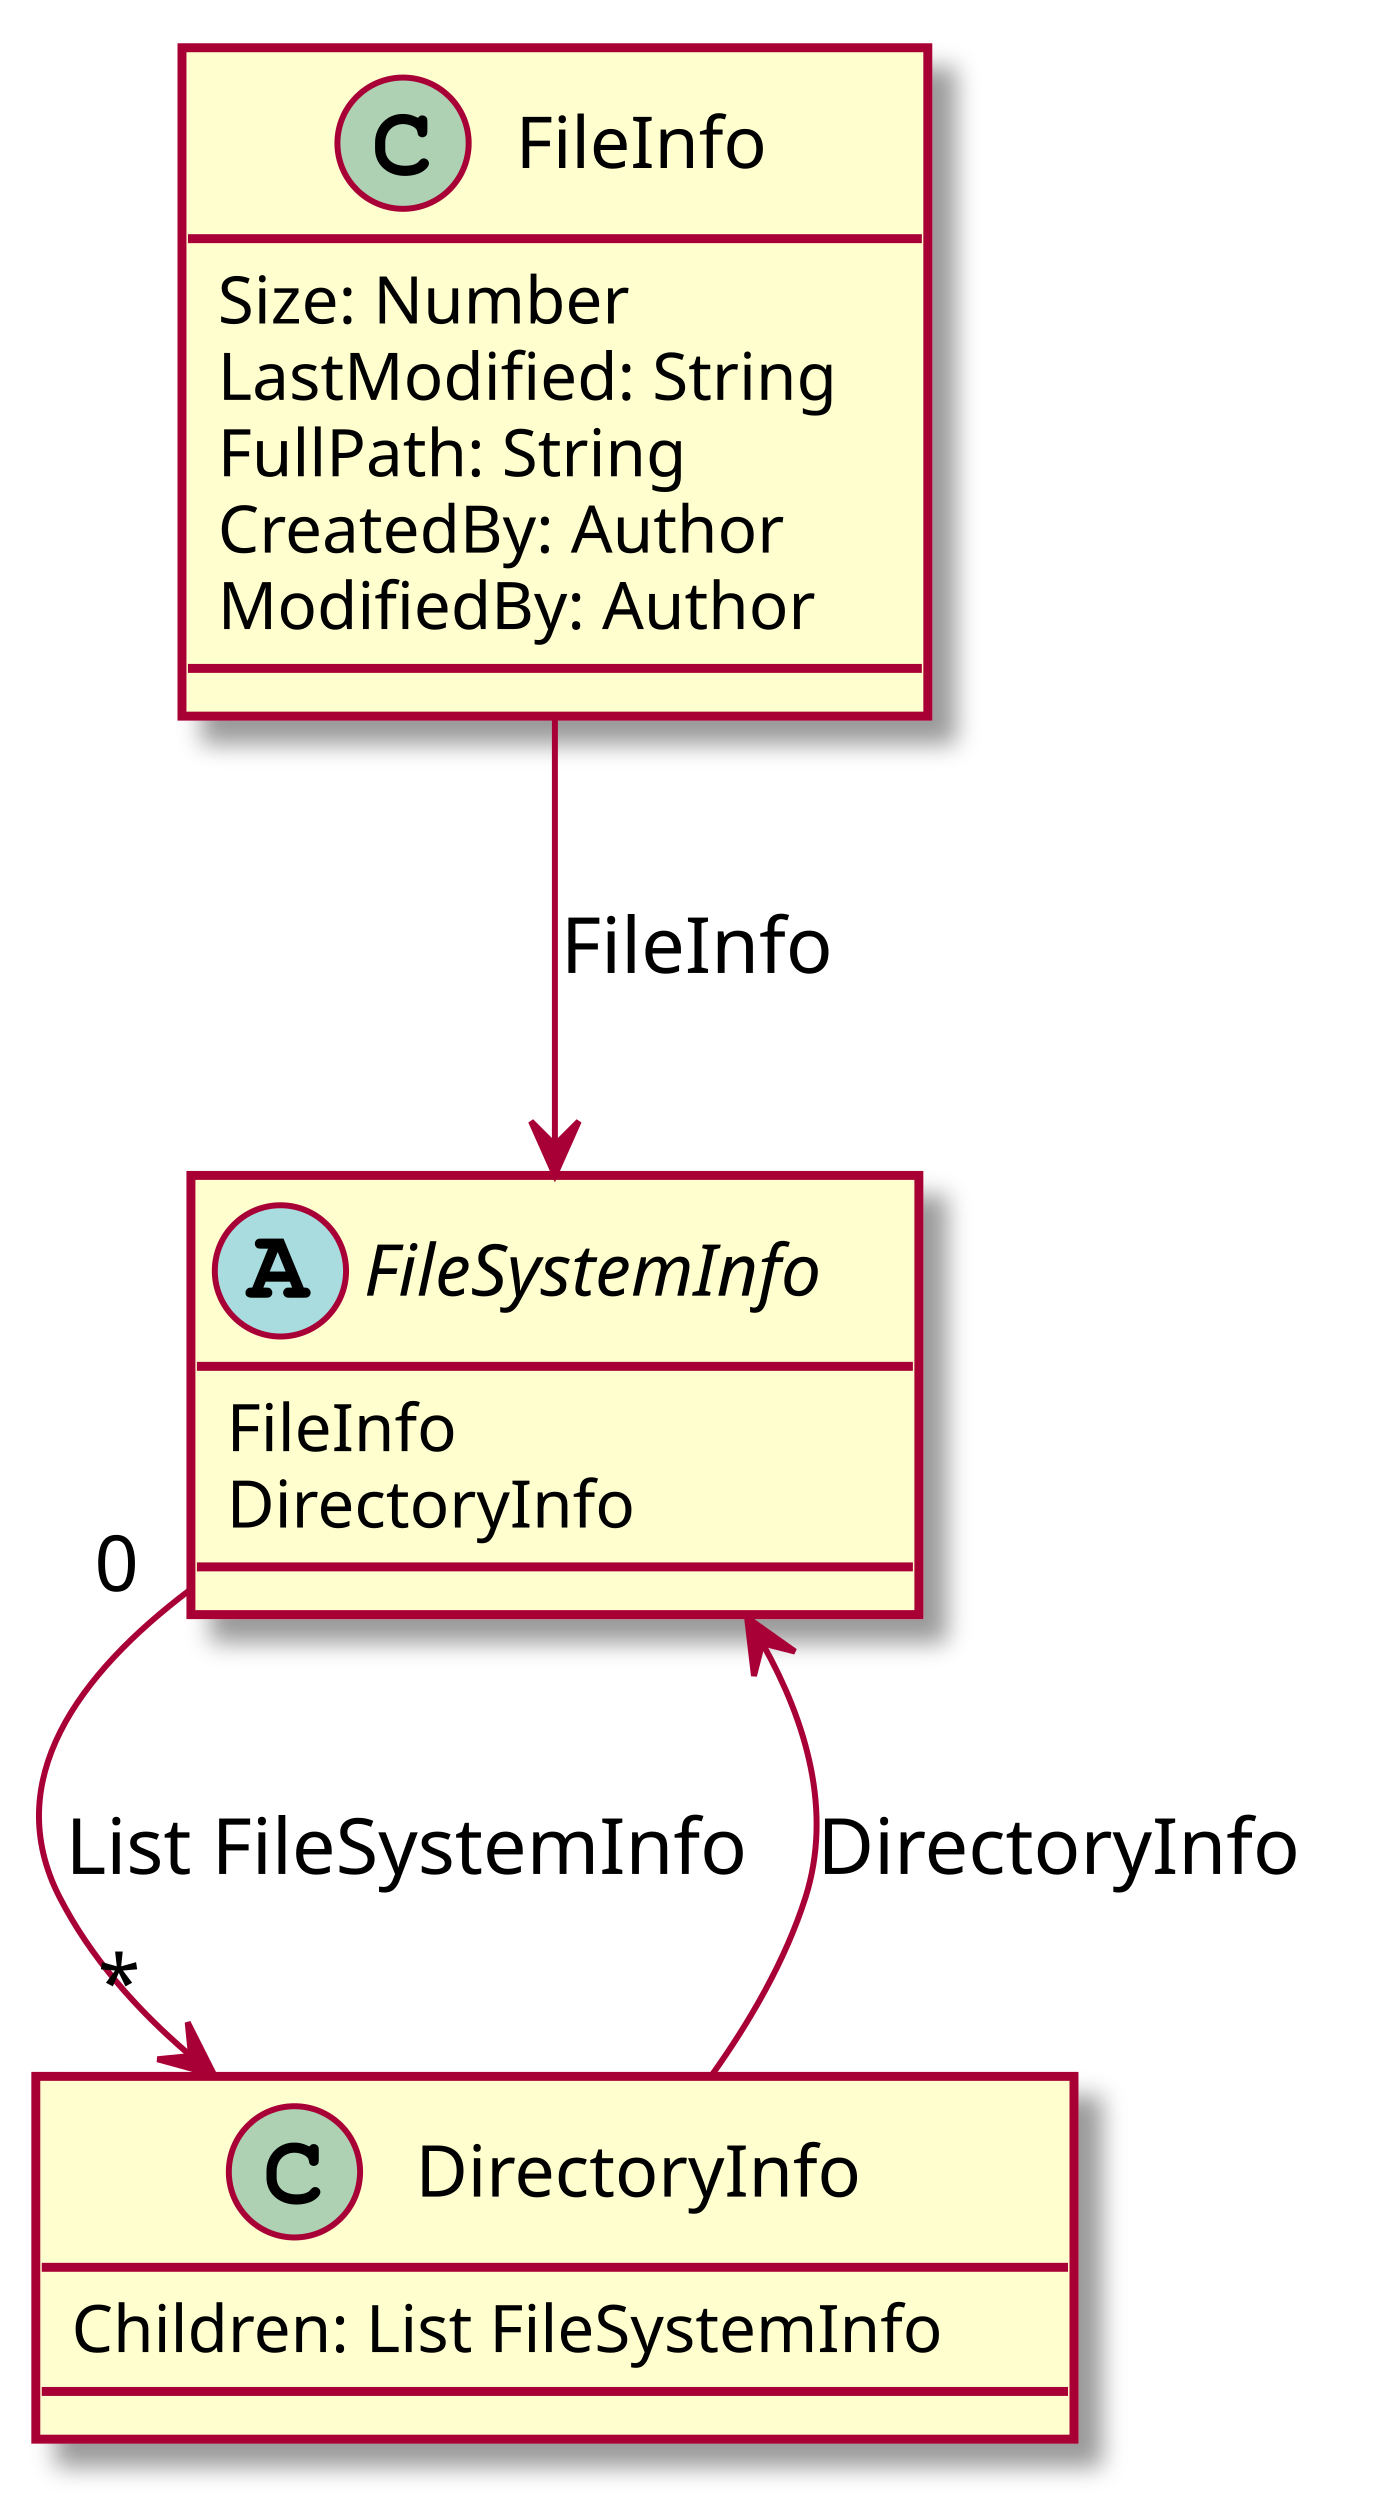
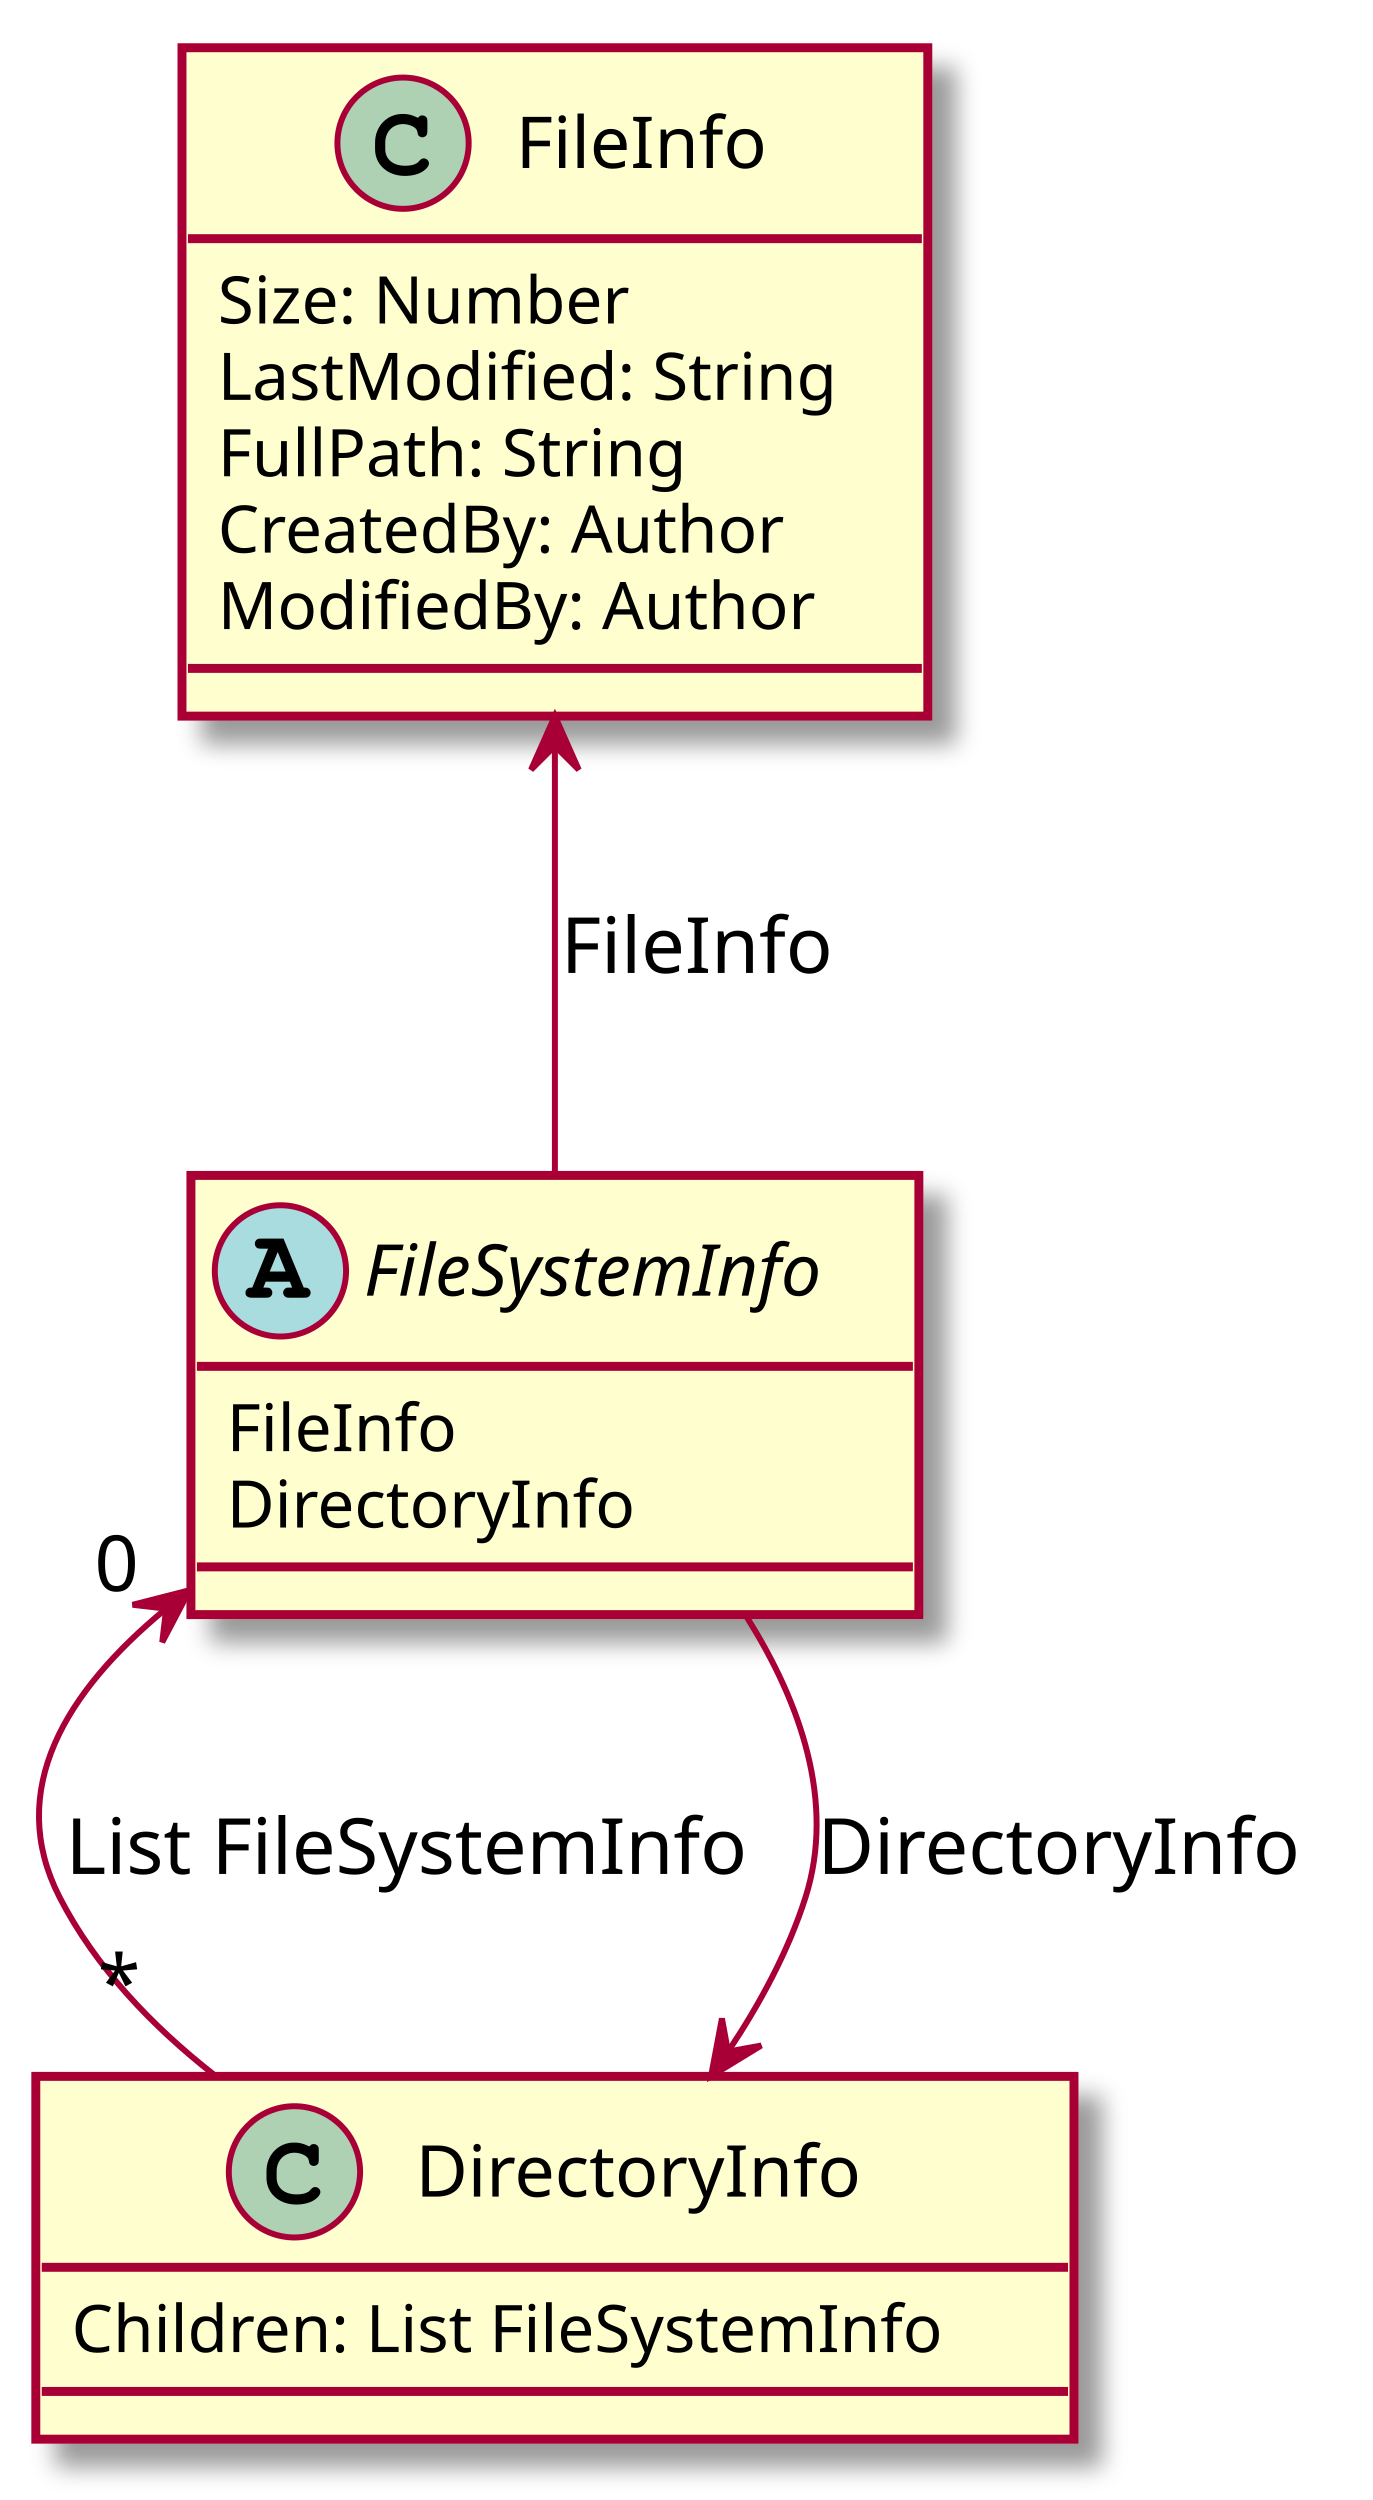
<svg xmlns="http://www.w3.org/2000/svg" contentScriptType="application/ecmascript" contentStyleType="text/css" height="419px" preserveAspectRatio="none" style="width:230px;height:419px;" version="1.1" viewBox="0 0 230 419" width="230px" zoomAndPan="magnify">
  <defs>
-     <filter height="300%" id="f11ksc16b0wjet" width="300%" x="-1" y="-1">
+     <filter height="300%" id="f15gzrg6bm3xdp" width="300%" x="-1" y="-1">
      <feGaussianBlur result="blurOut" stdDeviation="2.0" />
      <feColorMatrix in="blurOut" result="blurOut2" type="matrix" values="0 0 0 0 0 0 0 0 0 0 0 0 0 0 0 0 0 0 .4 0" />
      <feOffset dx="4.0" dy="4.0" in="blurOut2" result="blurOut3" />
      <feBlend in="SourceGraphic" in2="blurOut3" mode="normal" />
    </filter>
  </defs>
  <g>
-     <rect fill="#FEFECE" filter="url(#f11ksc16b0wjet)" height="112.023" id="FileInfo" style="stroke: #A80036; stroke-width: 1.5;" width="125" x="30.5" y="8" />
+     <rect fill="#FEFECE" filter="url(#f15gzrg6bm3xdp)" height="112.023" id="FileInfo" style="stroke: #A80036; stroke-width: 1.5;" width="125" x="30.5" y="8" />
    <ellipse cx="67.55" cy="24" fill="#ADD1B2" rx="11" ry="11" style="stroke: #A80036; stroke-width: 1.0;" />
    <path d="M69.894,19.672 L70.066,19.75 C70.284,19.438 70.487,19.344 70.784,19.344 C71.081,19.344 71.362,19.484 71.519,19.75 C71.612,19.906 71.628,20.031 71.628,20.469 L71.628,21.891 C71.628,22.312 71.597,22.5 71.487,22.656 C71.316,22.875 71.05,23.016 70.784,23.016 C70.566,23.016 70.331,22.906 70.191,22.766 C70.05,22.641 70.019,22.516 69.956,22.109 C69.862,21.703 69.691,21.484 69.206,21.203 C68.737,20.953 68.128,20.797 67.55,20.797 C65.816,20.797 64.566,22.109 64.566,23.891 L64.566,24.984 C64.566,26.688 65.862,27.781 67.909,27.781 C68.675,27.781 69.362,27.656 69.784,27.391 C69.972,27.297 69.972,27.297 70.425,26.812 C70.612,26.625 70.816,26.547 71.034,26.547 C71.503,26.547 71.894,26.938 71.894,27.391 C71.894,27.781 71.566,28.234 70.987,28.641 C70.237,29.188 69.081,29.484 67.862,29.484 C64.972,29.484 62.862,27.594 62.862,25.016 L62.862,23.891 C62.862,21.172 64.862,19.094 67.487,19.094 C68.362,19.094 68.956,19.234 69.894,19.672 Z " />
    <text fill="#000000" font-family="sans-serif" font-size="12" lengthAdjust="spacingAndGlyphs" textLength="44" x="86.45" y="28.154">FileInfo</text>
    <line style="stroke: #A80036; stroke-width: 1.5;" x1="31.5" x2="154.5" y1="40" y2="40" />
    <text fill="#000000" font-family="sans-serif" font-size="11" lengthAdjust="spacingAndGlyphs" textLength="76" x="36.5" y="54.21">Size: Number</text>
    <text fill="#000000" font-family="sans-serif" font-size="11" lengthAdjust="spacingAndGlyphs" textLength="113" x="36.5" y="67.015">LastModified: String</text>
    <text fill="#000000" font-family="sans-serif" font-size="11" lengthAdjust="spacingAndGlyphs" textLength="86" x="36.5" y="79.82">FullPath: String</text>
    <text fill="#000000" font-family="sans-serif" font-size="11" lengthAdjust="spacingAndGlyphs" textLength="104" x="36.5" y="92.624">CreatedBy: Author</text>
    <text fill="#000000" font-family="sans-serif" font-size="11" lengthAdjust="spacingAndGlyphs" textLength="106" x="36.5" y="105.429">ModifiedBy: Author</text>
    <line style="stroke: #A80036; stroke-width: 1.5;" x1="31.5" x2="154.5" y1="112.023" y2="112.023" />
-     <rect fill="#FEFECE" filter="url(#f11ksc16b0wjet)" height="60.805" id="DirectoryInfo" style="stroke: #A80036; stroke-width: 1.5;" width="174" x="6" y="348" />
+     <rect fill="#FEFECE" filter="url(#f15gzrg6bm3xdp)" height="60.805" id="DirectoryInfo" style="stroke: #A80036; stroke-width: 1.5;" width="174" x="6" y="348" />
    <ellipse cx="49.35" cy="364" fill="#ADD1B2" rx="11" ry="11" style="stroke: #A80036; stroke-width: 1.0;" />
    <path d="M51.694,359.672 L51.866,359.75 C52.084,359.438 52.288,359.344 52.584,359.344 C52.881,359.344 53.163,359.484 53.319,359.75 C53.413,359.906 53.428,360.031 53.428,360.469 L53.428,361.891 C53.428,362.312 53.397,362.5 53.288,362.656 C53.116,362.875 52.85,363.016 52.584,363.016 C52.366,363.016 52.131,362.906 51.991,362.766 C51.85,362.641 51.819,362.516 51.756,362.109 C51.663,361.703 51.491,361.484 51.006,361.203 C50.538,360.953 49.928,360.797 49.35,360.797 C47.616,360.797 46.366,362.109 46.366,363.891 L46.366,364.984 C46.366,366.688 47.663,367.781 49.709,367.781 C50.475,367.781 51.163,367.656 51.584,367.391 C51.772,367.297 51.772,367.297 52.225,366.812 C52.413,366.625 52.616,366.547 52.834,366.547 C53.303,366.547 53.694,366.938 53.694,367.391 C53.694,367.781 53.366,368.234 52.788,368.641 C52.038,369.188 50.881,369.484 49.663,369.484 C46.772,369.484 44.663,367.594 44.663,365.016 L44.663,363.891 C44.663,361.172 46.663,359.094 49.288,359.094 C50.163,359.094 50.756,359.234 51.694,359.672 Z " />
    <text fill="#000000" font-family="sans-serif" font-size="12" lengthAdjust="spacingAndGlyphs" textLength="79" x="69.65" y="368.154">DirectoryInfo</text>
    <line style="stroke: #A80036; stroke-width: 1.5;" x1="7" x2="179" y1="380" y2="380" />
    <text fill="#000000" font-family="sans-serif" font-size="11" lengthAdjust="spacingAndGlyphs" textLength="162" x="12" y="394.21">Children: List FileSystemInfo</text>
    <line style="stroke: #A80036; stroke-width: 1.5;" x1="7" x2="179" y1="400.805" y2="400.805" />
-     <rect fill="#FEFECE" filter="url(#f11ksc16b0wjet)" height="73.609" id="FileSystemInfo" style="stroke: #A80036; stroke-width: 1.5;" width="122" x="32" y="197" />
+     <rect fill="#FEFECE" filter="url(#f15gzrg6bm3xdp)" height="73.609" id="FileSystemInfo" style="stroke: #A80036; stroke-width: 1.5;" width="122" x="32" y="197" />
    <ellipse cx="47" cy="213" fill="#A9DCDF" rx="11" ry="11" style="stroke: #A80036; stroke-width: 1.0;" />
    <path d="M48.578,214.812 L44.531,214.812 L44.141,215.797 L44.531,215.797 C44.984,215.797 45.125,215.828 45.297,215.953 C45.516,216.125 45.641,216.375 45.641,216.656 C45.641,216.938 45.5,217.234 45.234,217.375 C45.109,217.469 44.891,217.5 44.531,217.5 L42.266,217.5 C41.516,217.5 41.141,217.219 41.141,216.656 C41.141,216.359 41.297,216.078 41.547,215.922 C41.703,215.812 41.859,215.797 42.281,215.797 L44.922,209.281 L43.844,209.281 C43.406,209.281 43.234,209.25 43.062,209.141 C42.844,208.969 42.703,208.719 42.703,208.438 C42.703,208.156 42.859,207.875 43.109,207.703 C43.266,207.609 43.391,207.594 43.844,207.594 L47.516,207.594 L50.906,215.797 C51.375,215.797 51.531,215.828 51.703,215.969 C51.922,216.125 52.062,216.375 52.062,216.656 C52.062,216.938 51.906,217.234 51.656,217.375 C51.516,217.469 51.297,217.5 50.938,217.5 L48.578,217.5 C48.156,217.5 47.953,217.453 47.812,217.328 C47.594,217.172 47.453,216.922 47.453,216.656 C47.453,216.359 47.609,216.078 47.859,215.922 C48.016,215.812 48.125,215.797 48.578,215.797 L48.969,215.797 Z M47.875,213.109 L46.547,209.844 L45.203,213.109 Z " />
    <text fill="#000000" font-family="sans-serif" font-size="12" font-style="italic" lengthAdjust="spacingAndGlyphs" textLength="90" x="61" y="217.154">FileSystemInfo</text>
    <line style="stroke: #A80036; stroke-width: 1.5;" x1="33" x2="153" y1="229" y2="229" />
    <text fill="#000000" font-family="sans-serif" font-size="11" lengthAdjust="spacingAndGlyphs" textLength="40" x="38" y="243.21">FileInfo</text>
    <text fill="#000000" font-family="sans-serif" font-size="11" lengthAdjust="spacingAndGlyphs" textLength="72" x="38" y="256.015">DirectoryInfo</text>
    <line style="stroke: #A80036; stroke-width: 1.5;" x1="33" x2="153" y1="262.609" y2="262.609" />
-     <path d="M31.771,266.517 C13.147,280.591 -0.054,298.422 10,318 C15.151,328.03 22.864,336.748 31.549,344.188 " fill="none" id="FileSystemInfo-DirectoryInfo" style="stroke: #A80036; stroke-width: 1.0;" />
-     <polygon fill="#A80036" points="35.884,347.738,31.455,338.941,32.016,344.57,26.387,345.13,35.884,347.738" style="stroke: #A80036; stroke-width: 1.0;" />
+     <path d="M27.514,269.883 C11.226,283.388 0.731,299.952 10,318 C15.993,329.671 25.457,339.566 35.884,347.738 " fill="none" id="FileSystemInfo-DirectoryInfo" style="stroke: #A80036; stroke-width: 1.0;" />
+     <polygon fill="#A80036" points="31.771,266.517,22.231,268.961,27.849,269.618,27.192,275.236,31.771,266.517" style="stroke: #A80036; stroke-width: 1.0;" />
    <text fill="#000000" font-family="sans-serif" font-size="13" lengthAdjust="spacingAndGlyphs" textLength="119" x="11" y="314.067">List FileSystemInfo</text>
    <text fill="#000000" font-family="sans-serif" font-size="13" lengthAdjust="spacingAndGlyphs" textLength="8" x="15.822" y="266.665">0</text>
    <text fill="#000000" font-family="sans-serif" font-size="13" lengthAdjust="spacingAndGlyphs" textLength="7" x="16.382" y="336.947">*</text>
-     <path d="M119.174,347.961 C125.619,338.95 131.634,328.606 135,318 C139.565,303.617 135.202,288.677 127.821,275.501 " fill="none" id="DirectoryInfo-FileSystemInfo" style="stroke: #A80036; stroke-width: 1.0;" />
-     <polygon fill="#A80036" points="125.211,271.104,126.366,280.885,127.763,275.403,133.245,276.801,125.211,271.104" style="stroke: #A80036; stroke-width: 1.0;" />
+     <path d="M122.155,343.644 C127.434,335.711 132.16,326.948 135,318 C140.081,301.991 134.102,285.292 125.211,271.104 " fill="none" id="DirectoryInfo-FileSystemInfo" style="stroke: #A80036; stroke-width: 1.0;" />
+     <polygon fill="#A80036" points="119.174,347.961,127.579,342.828,122.015,343.846,120.996,338.282,119.174,347.961" style="stroke: #A80036; stroke-width: 1.0;" />
    <text fill="#000000" font-family="sans-serif" font-size="13" lengthAdjust="spacingAndGlyphs" textLength="81" x="137" y="314.067">DirectoryInfo</text>
-     <path d="M93,120.009 C93,143.398 93,170.204 93,191.836 " fill="none" id="FileInfo-FileSystemInfo" style="stroke: #A80036; stroke-width: 1.0;" />
-     <polygon fill="#A80036" points="93,196.934,97,187.934,93,191.934,89,187.934,93,196.934" style="stroke: #A80036; stroke-width: 1.0;" />
+     <path d="M93,125.092 C93,149.128 93,176.012 93,196.934 " fill="none" id="FileInfo-FileSystemInfo" style="stroke: #A80036; stroke-width: 1.0;" />
+     <polygon fill="#A80036" points="93,120.009,89,129.009,93,125.009,97,129.009,93,120.009" style="stroke: #A80036; stroke-width: 1.0;" />
    <text fill="#000000" font-family="sans-serif" font-size="13" lengthAdjust="spacingAndGlyphs" textLength="44" x="94" y="163.067">FileInfo</text>
  </g>
</svg>
